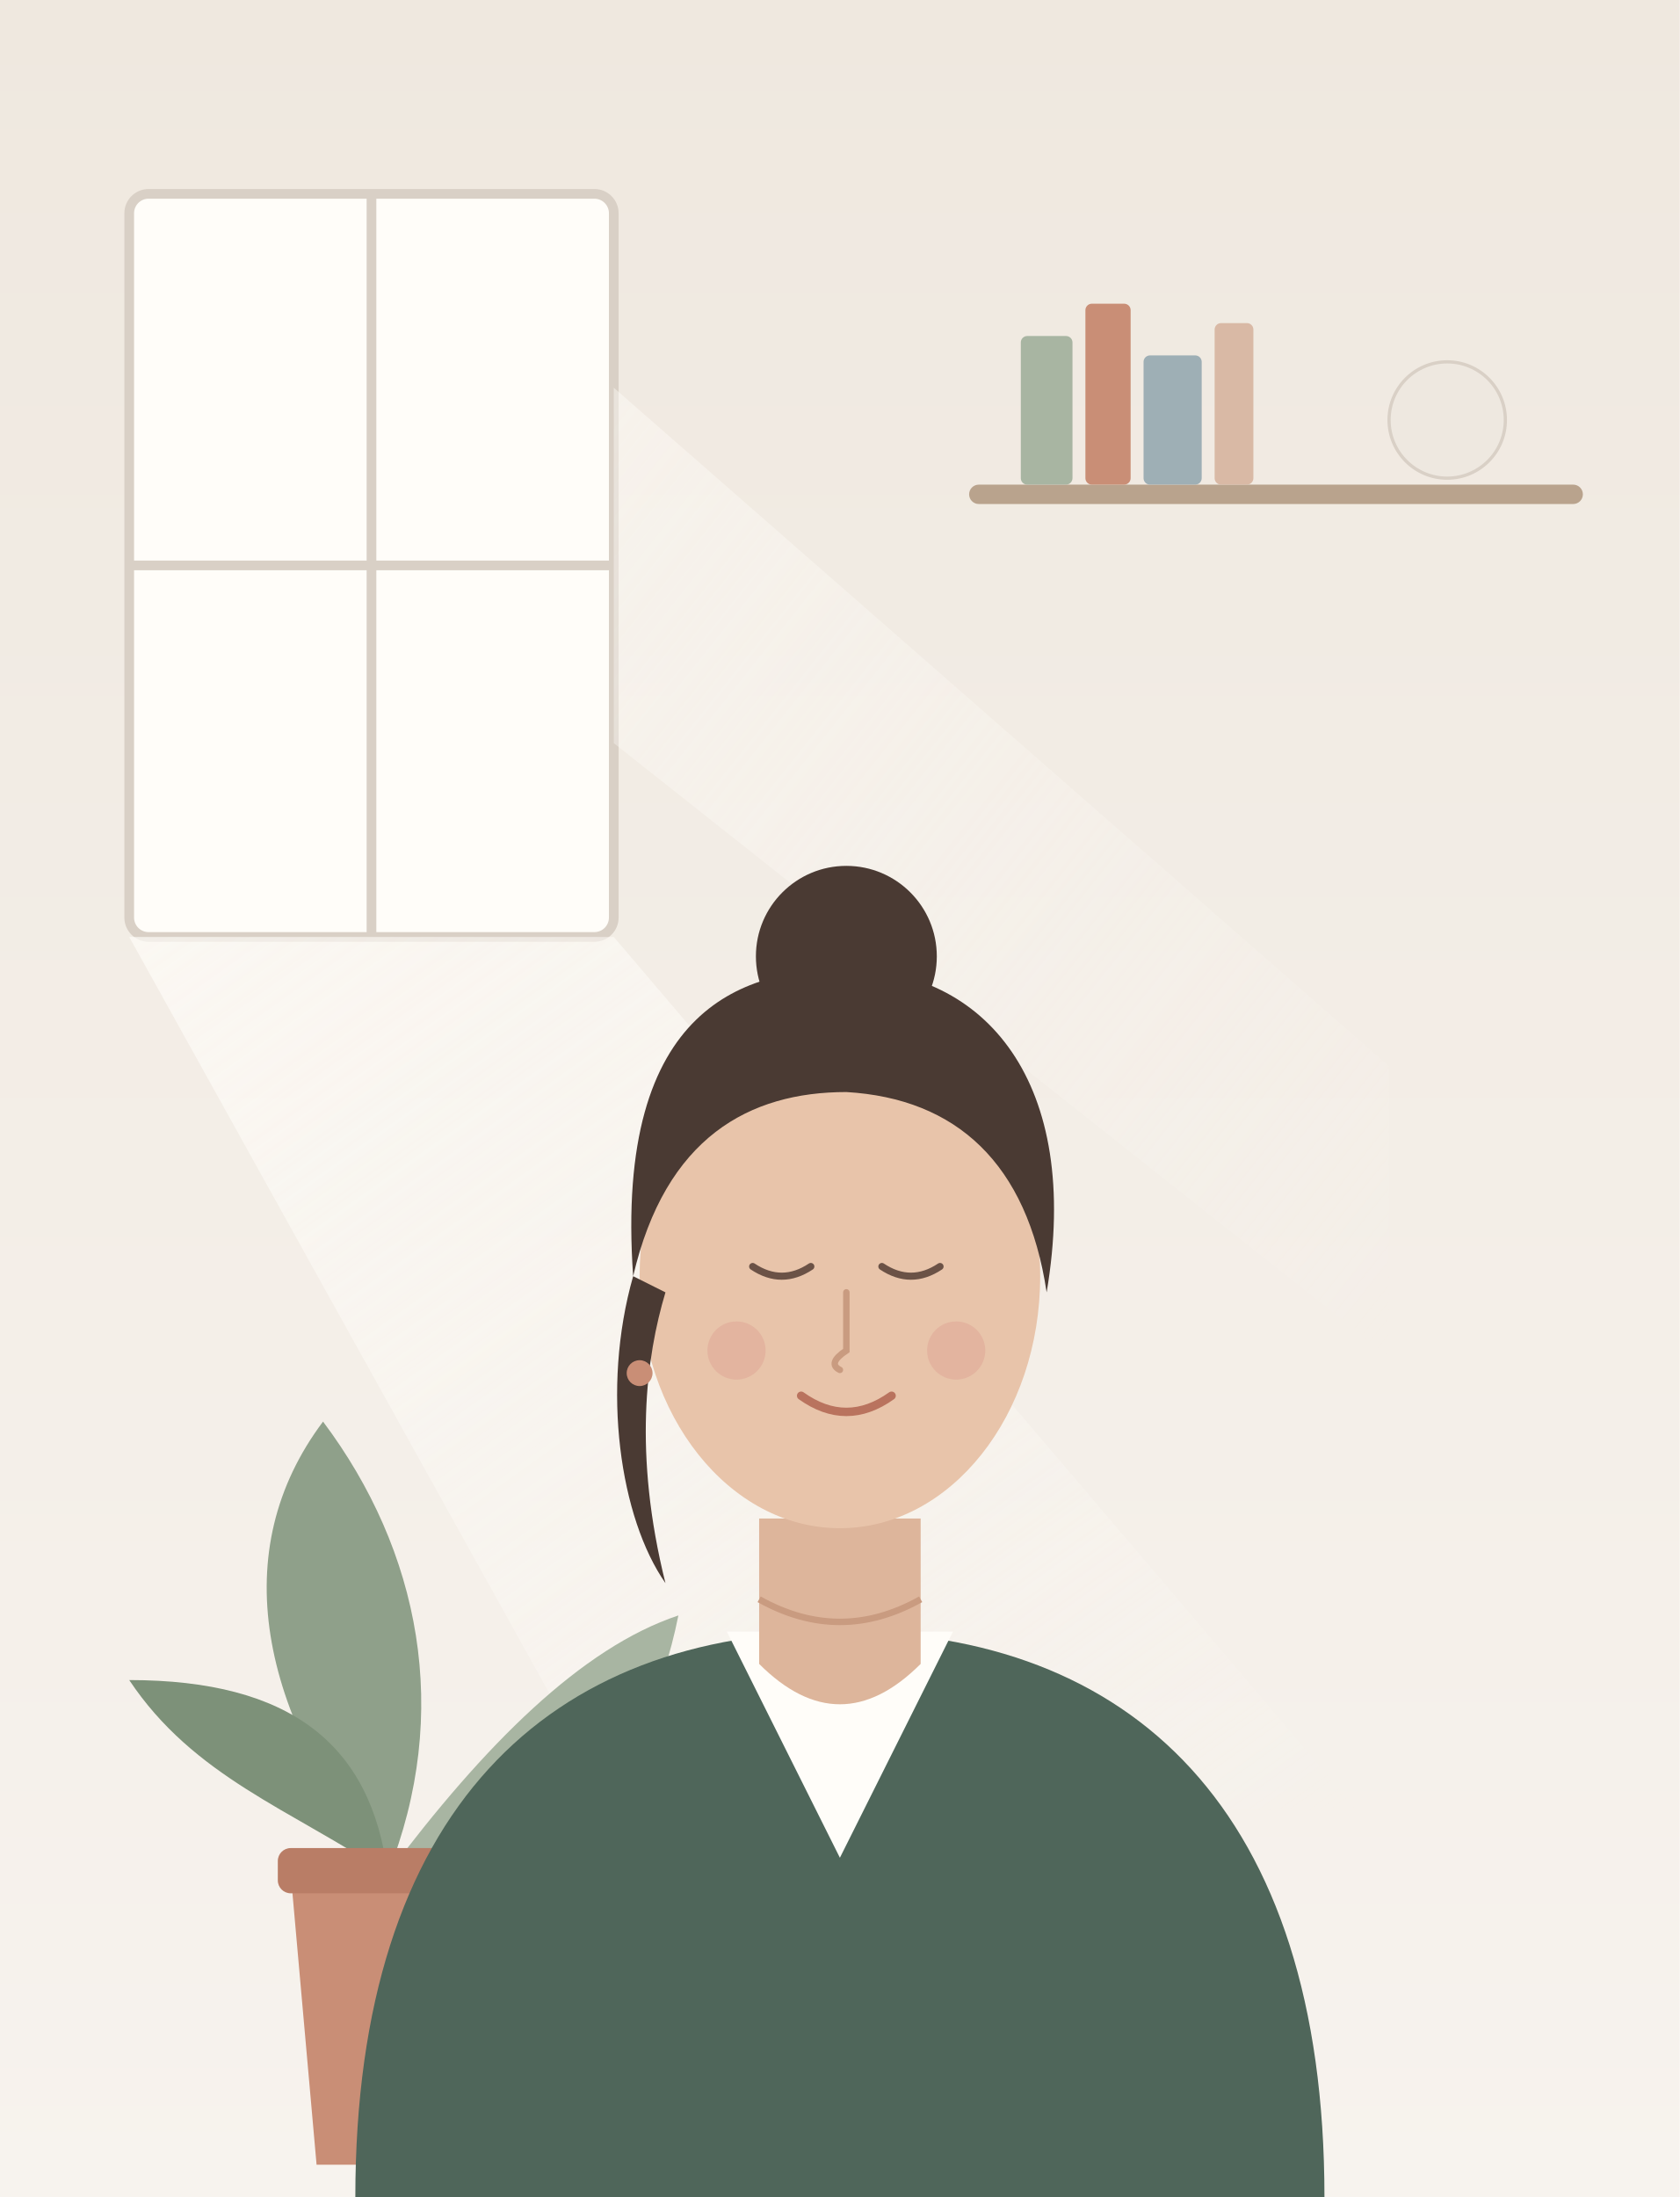
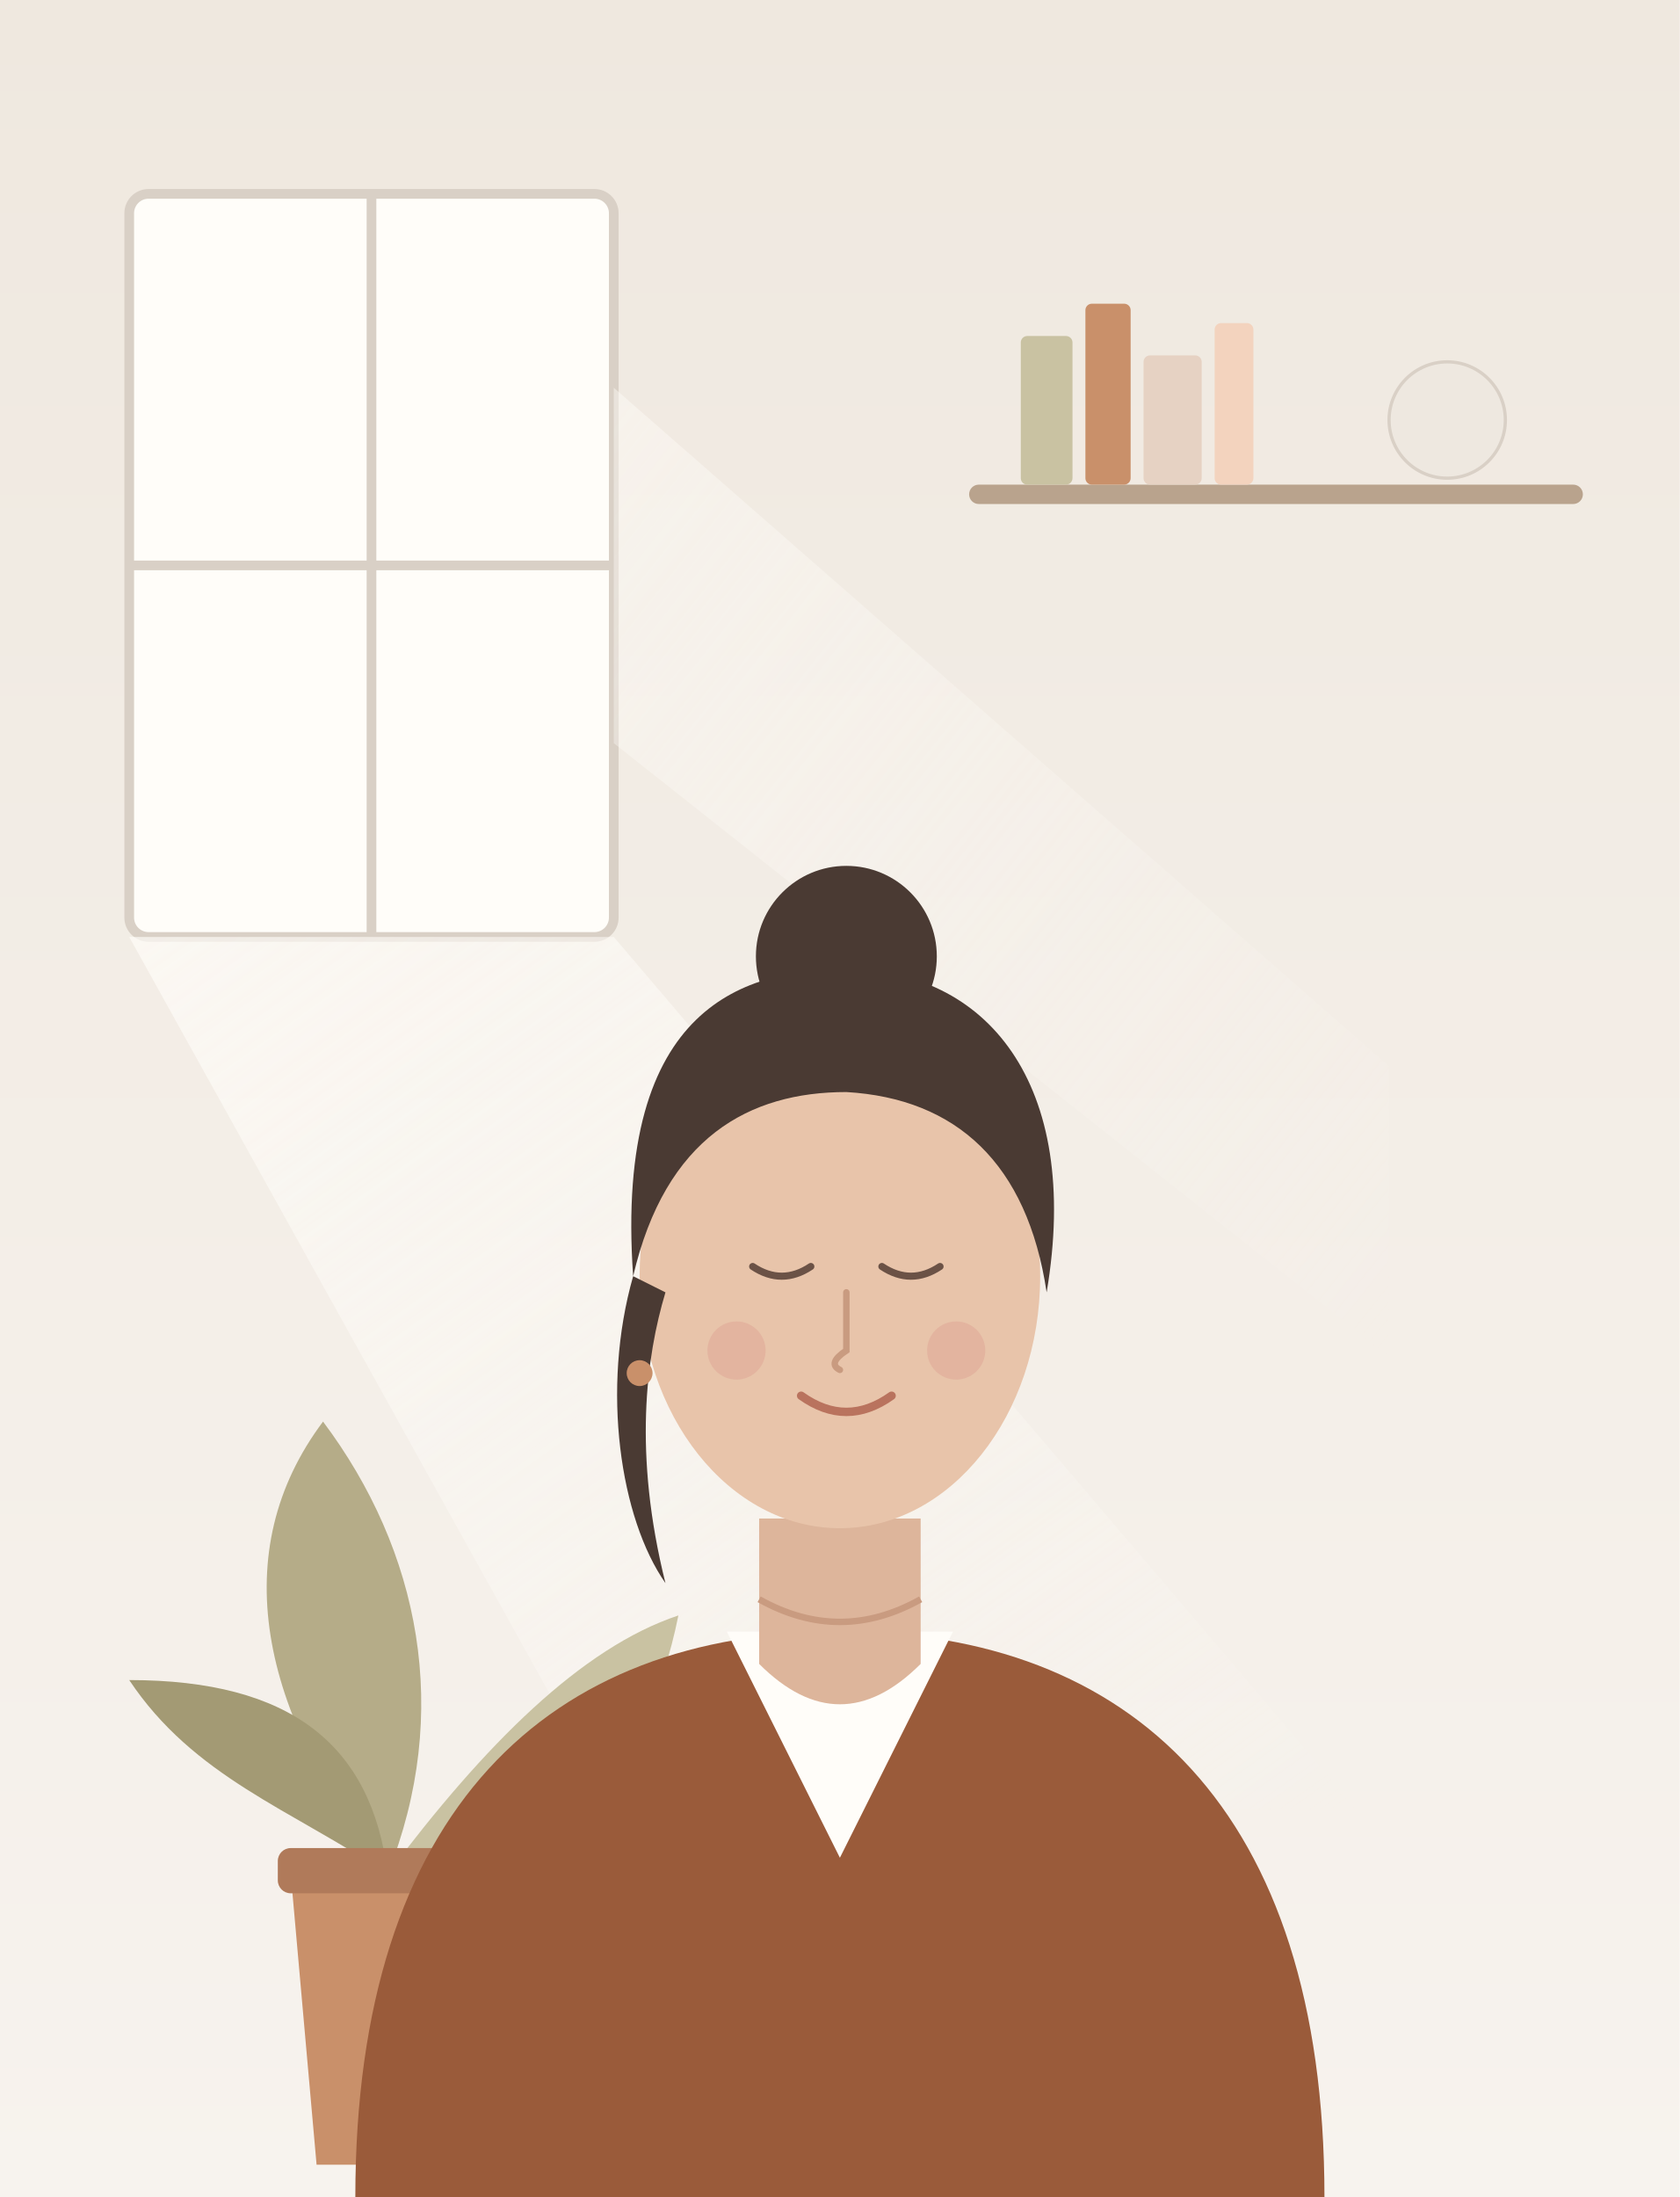
<svg xmlns="http://www.w3.org/2000/svg" viewBox="0 0 520 680" role="img" aria-label="Ilustração demonstrativa de uma psicóloga em um consultório iluminado por luz natural">
  <defs>
    <linearGradient id="wall" x1="0" y1="0" x2="0" y2="1">
      <stop offset="0" stop-color="#EFE8DF" />
      <stop offset="1" stop-color="#F7F3EE" />
    </linearGradient>
    <linearGradient id="light" x1="0" y1="0" x2="1" y2="1">
      <stop offset="0" stop-color="#FFFDF9" stop-opacity=".95" />
      <stop offset="1" stop-color="#FFFDF9" stop-opacity="0" />
    </linearGradient>
    <clipPath id="frame">
      <rect width="520" height="680" />
    </clipPath>
  </defs>
  <g clip-path="url(#frame)">
    <rect width="520" height="680" fill="url(#wall)" />
    <rect x="40" y="60" width="150" height="230" rx="6" fill="#FFFDF9" stroke="#D9D0C6" stroke-width="3" />
    <path d="M115 60v230M40 175h150" stroke="#D9D0C6" stroke-width="3" />
    <path d="M40 290 L190 290 L420 560 L190 560 Z" fill="url(#light)" opacity=".7" />
    <path d="M190 120 L430 330 L430 420 L190 230 Z" fill="url(#light)" opacity=".45" />
    <rect x="300" y="150" width="190" height="6" rx="3" fill="#B9A38D" />
-     <rect x="316" y="104" width="16" height="46" rx="2" fill="#A8B5A2" />
-     <rect x="336" y="94" width="14" height="56" rx="2" fill="#C98E76" />
-     <rect x="354" y="110" width="18" height="40" rx="2" fill="#9EAFB5" />
-     <rect x="376" y="100" width="12" height="50" rx="2" fill="#D9B9A5" />
+     <rect x="316" y="104" width="16" height="46" rx="2" fill="#C9C2A2" />
+     <rect x="336" y="94" width="14" height="56" rx="2" fill="#C9906A" />
+     <rect x="354" y="110" width="18" height="40" rx="2" fill="#E6D2C3" />
+     <rect x="376" y="100" width="12" height="50" rx="2" fill="#F3D3BE" />
    <circle cx="448" cy="130" r="18" fill="#EEE8E0" stroke="#D9D0C6" />
    <g transform="translate(60 440)">
-       <path d="M60 140 C20 90 10 40 40 0 C70 40 80 90 60 140Z" fill="#8FA08A" />
-       <path d="M60 140 C90 100 120 70 150 60 C140 110 110 140 60 140Z" fill="#A8B5A2" />
-       <path d="M60 140 C30 120 0 110 -20 80 C30 80 55 100 60 140Z" fill="#7D9179" />
-       <path d="M30 140h70l-8 90H38z" fill="#C98E76" />
-       <rect x="26" y="132" width="78" height="14" rx="4" fill="#B97D66" />
+       <path d="M60 140 C20 90 10 40 40 0 C70 40 80 90 60 140Z" fill="#B5AC88" />
+       <path d="M60 140 C90 100 120 70 150 60 C140 110 110 140 60 140Z" fill="#C9C2A2" />
+       <path d="M60 140 C30 120 0 110 -20 80 C30 80 55 100 60 140Z" fill="#A39A74" />
+       <path d="M30 140h70l-8 90H38z" fill="#C9906A" />
+       <rect x="26" y="132" width="78" height="14" rx="4" fill="#B07A5A" />
    </g>
-     <path d="M110 680 C110 560 170 505 260 505 C350 505 410 560 410 680Z" fill="#4F665A" />
+     <path d="M110 680 C110 560 170 505 260 505 C350 505 410 560 410 680Z" fill="#9A5B3A" />
    <path d="M225 505 L260 575 L295 505Z" fill="#FFFDF9" />
    <path d="M235 470 h50 v45 q-25 25 -50 0z" fill="#DDB59B" />
    <path d="M235 495 q25 14 50 0" fill="none" stroke="#C99B80" stroke-width="2" />
    <ellipse cx="260" cy="395" rx="62" ry="78" fill="#E8C4AA" />
    <path d="M196 395 C190 310 232 300 262 300 C305 300 335 335 324 400 C318 360 296 340 262 338 C232 338 206 352 196 395Z" fill="#4A3A33" />
    <path d="M196 395 C186 430 192 470 206 490 C196 450 200 420 206 400Z" fill="#4A3A33" />
    <circle cx="262" cy="296" r="28" fill="#4A3A33" />
    <path d="M233 392 q9 6 18 0 M273 392 q9 6 18 0" fill="none" stroke="#6B5246" stroke-width="2.2" stroke-linecap="round" />
    <path d="M248 432 q14 10 28 0" fill="none" stroke="#B9735E" stroke-width="2.6" stroke-linecap="round" />
    <path d="M262 400 v18 q-6 4 -2 6" fill="none" stroke="#C99B80" stroke-width="2" stroke-linecap="round" />
    <circle cx="228" cy="418" r="9" fill="#D9958A" opacity=".35" />
    <circle cx="296" cy="418" r="9" fill="#D9958A" opacity=".35" />
-     <circle cx="198" cy="425" r="4" fill="#C98E76" />
+     <circle cx="198" cy="425" r="4" fill="#C9906A" />
  </g>
</svg>
